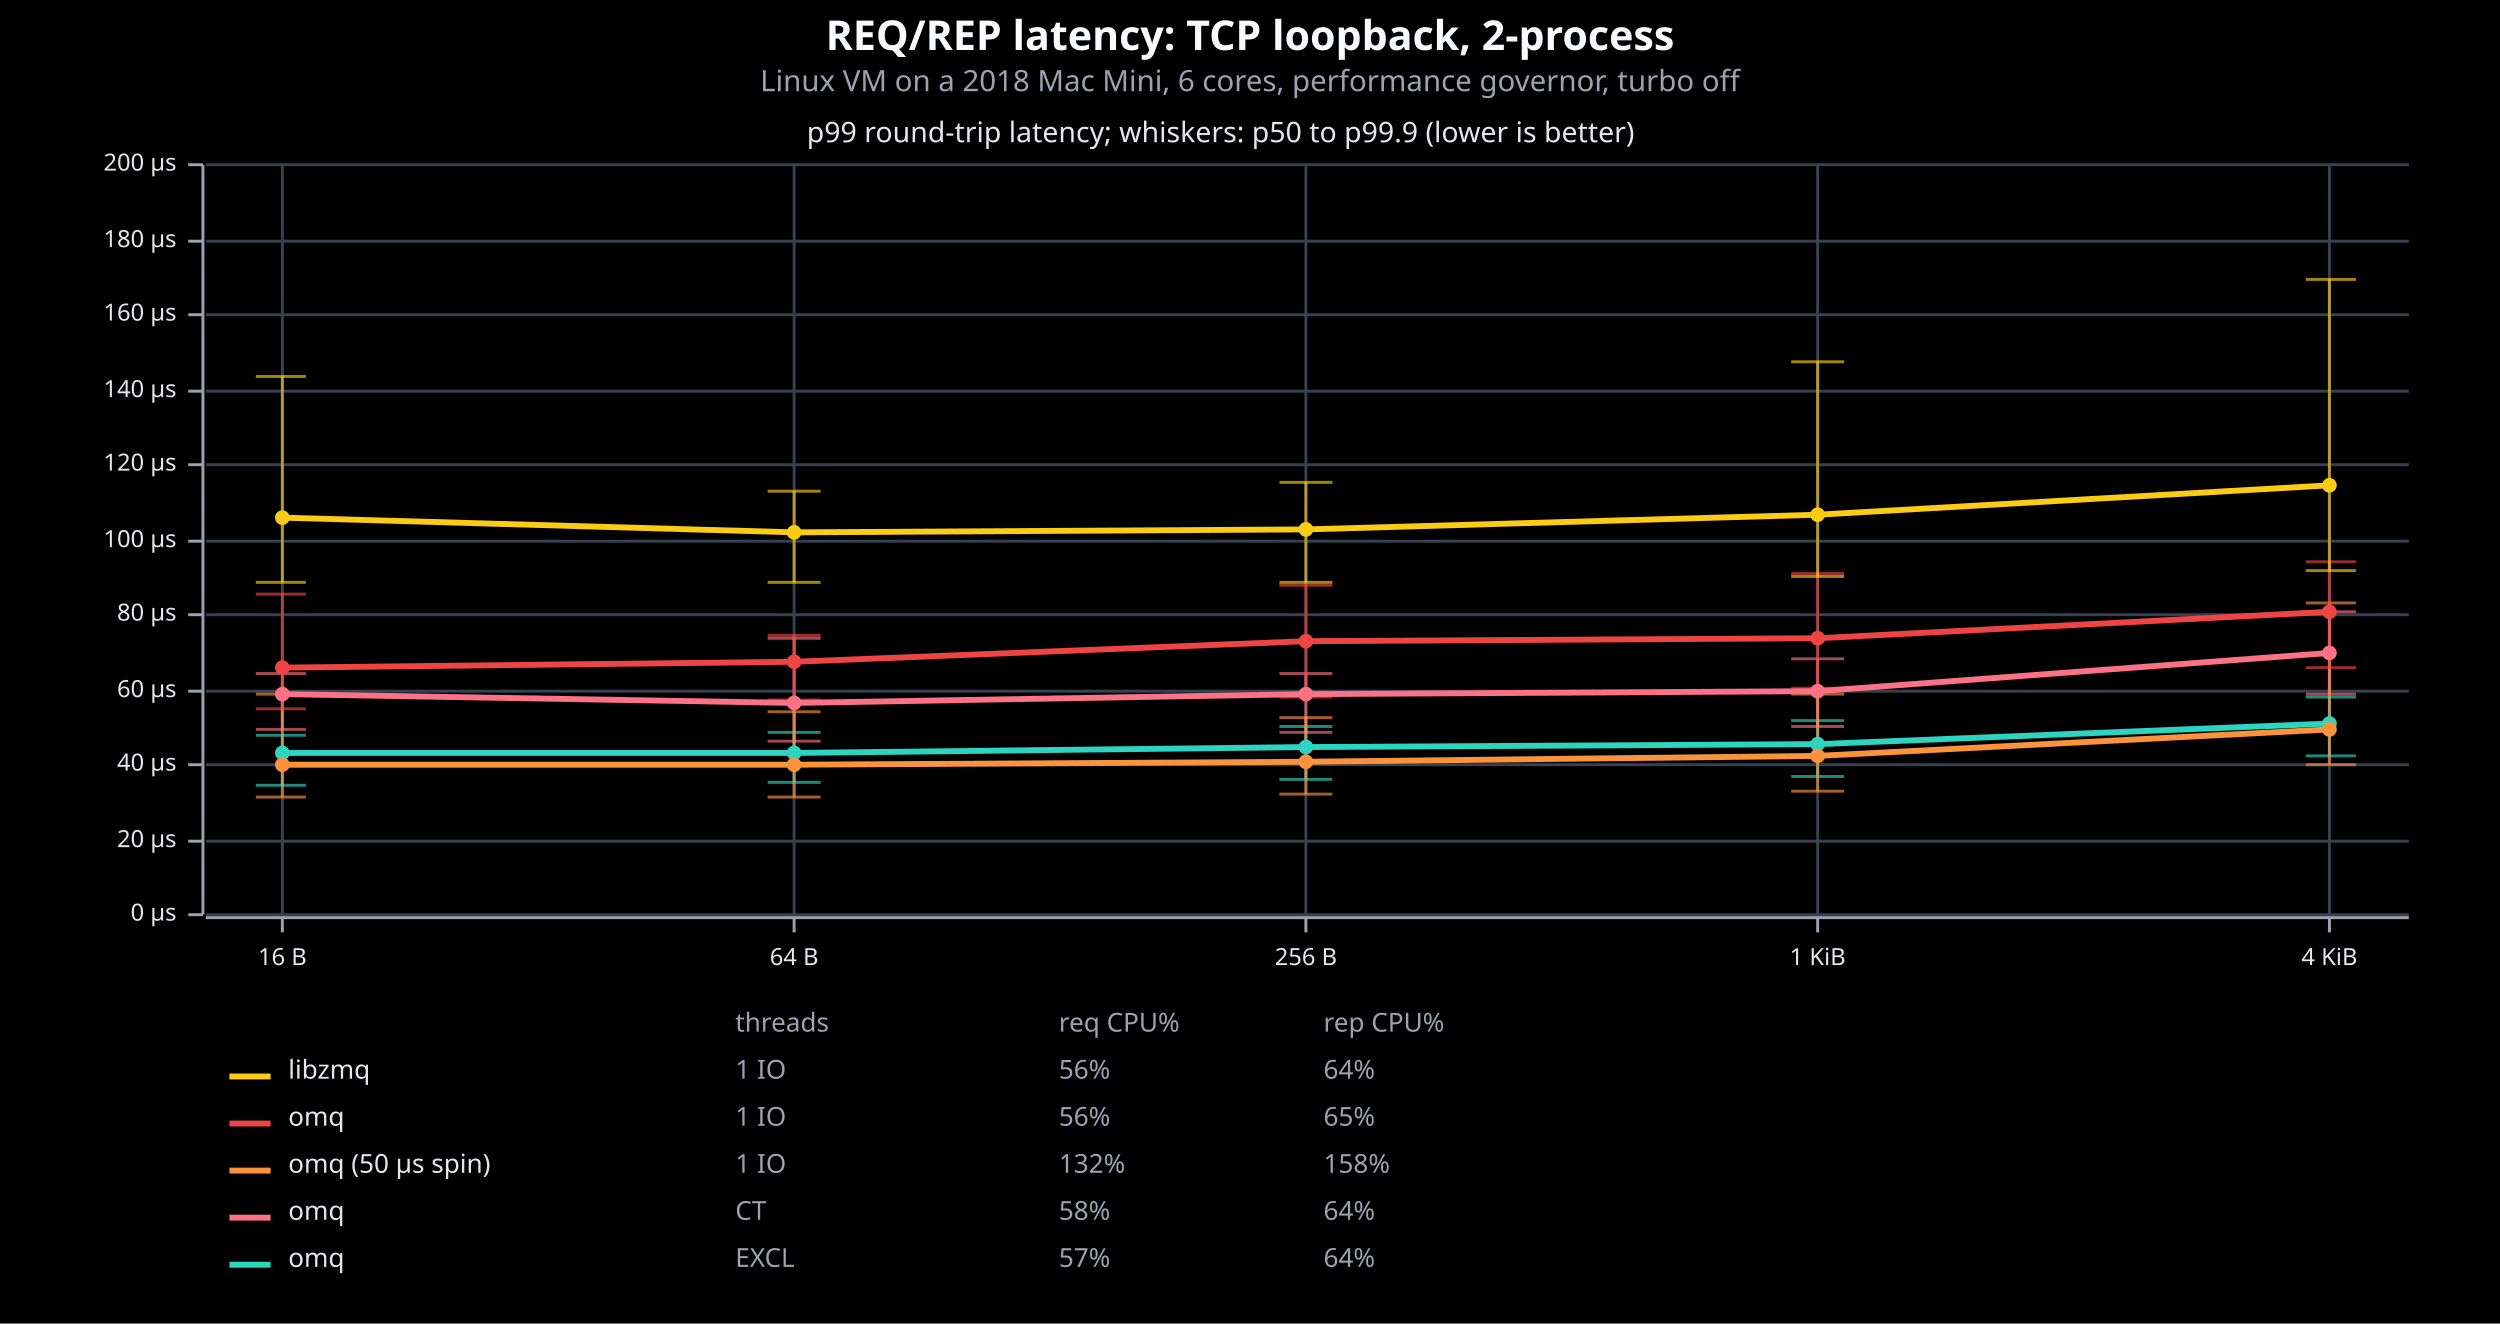
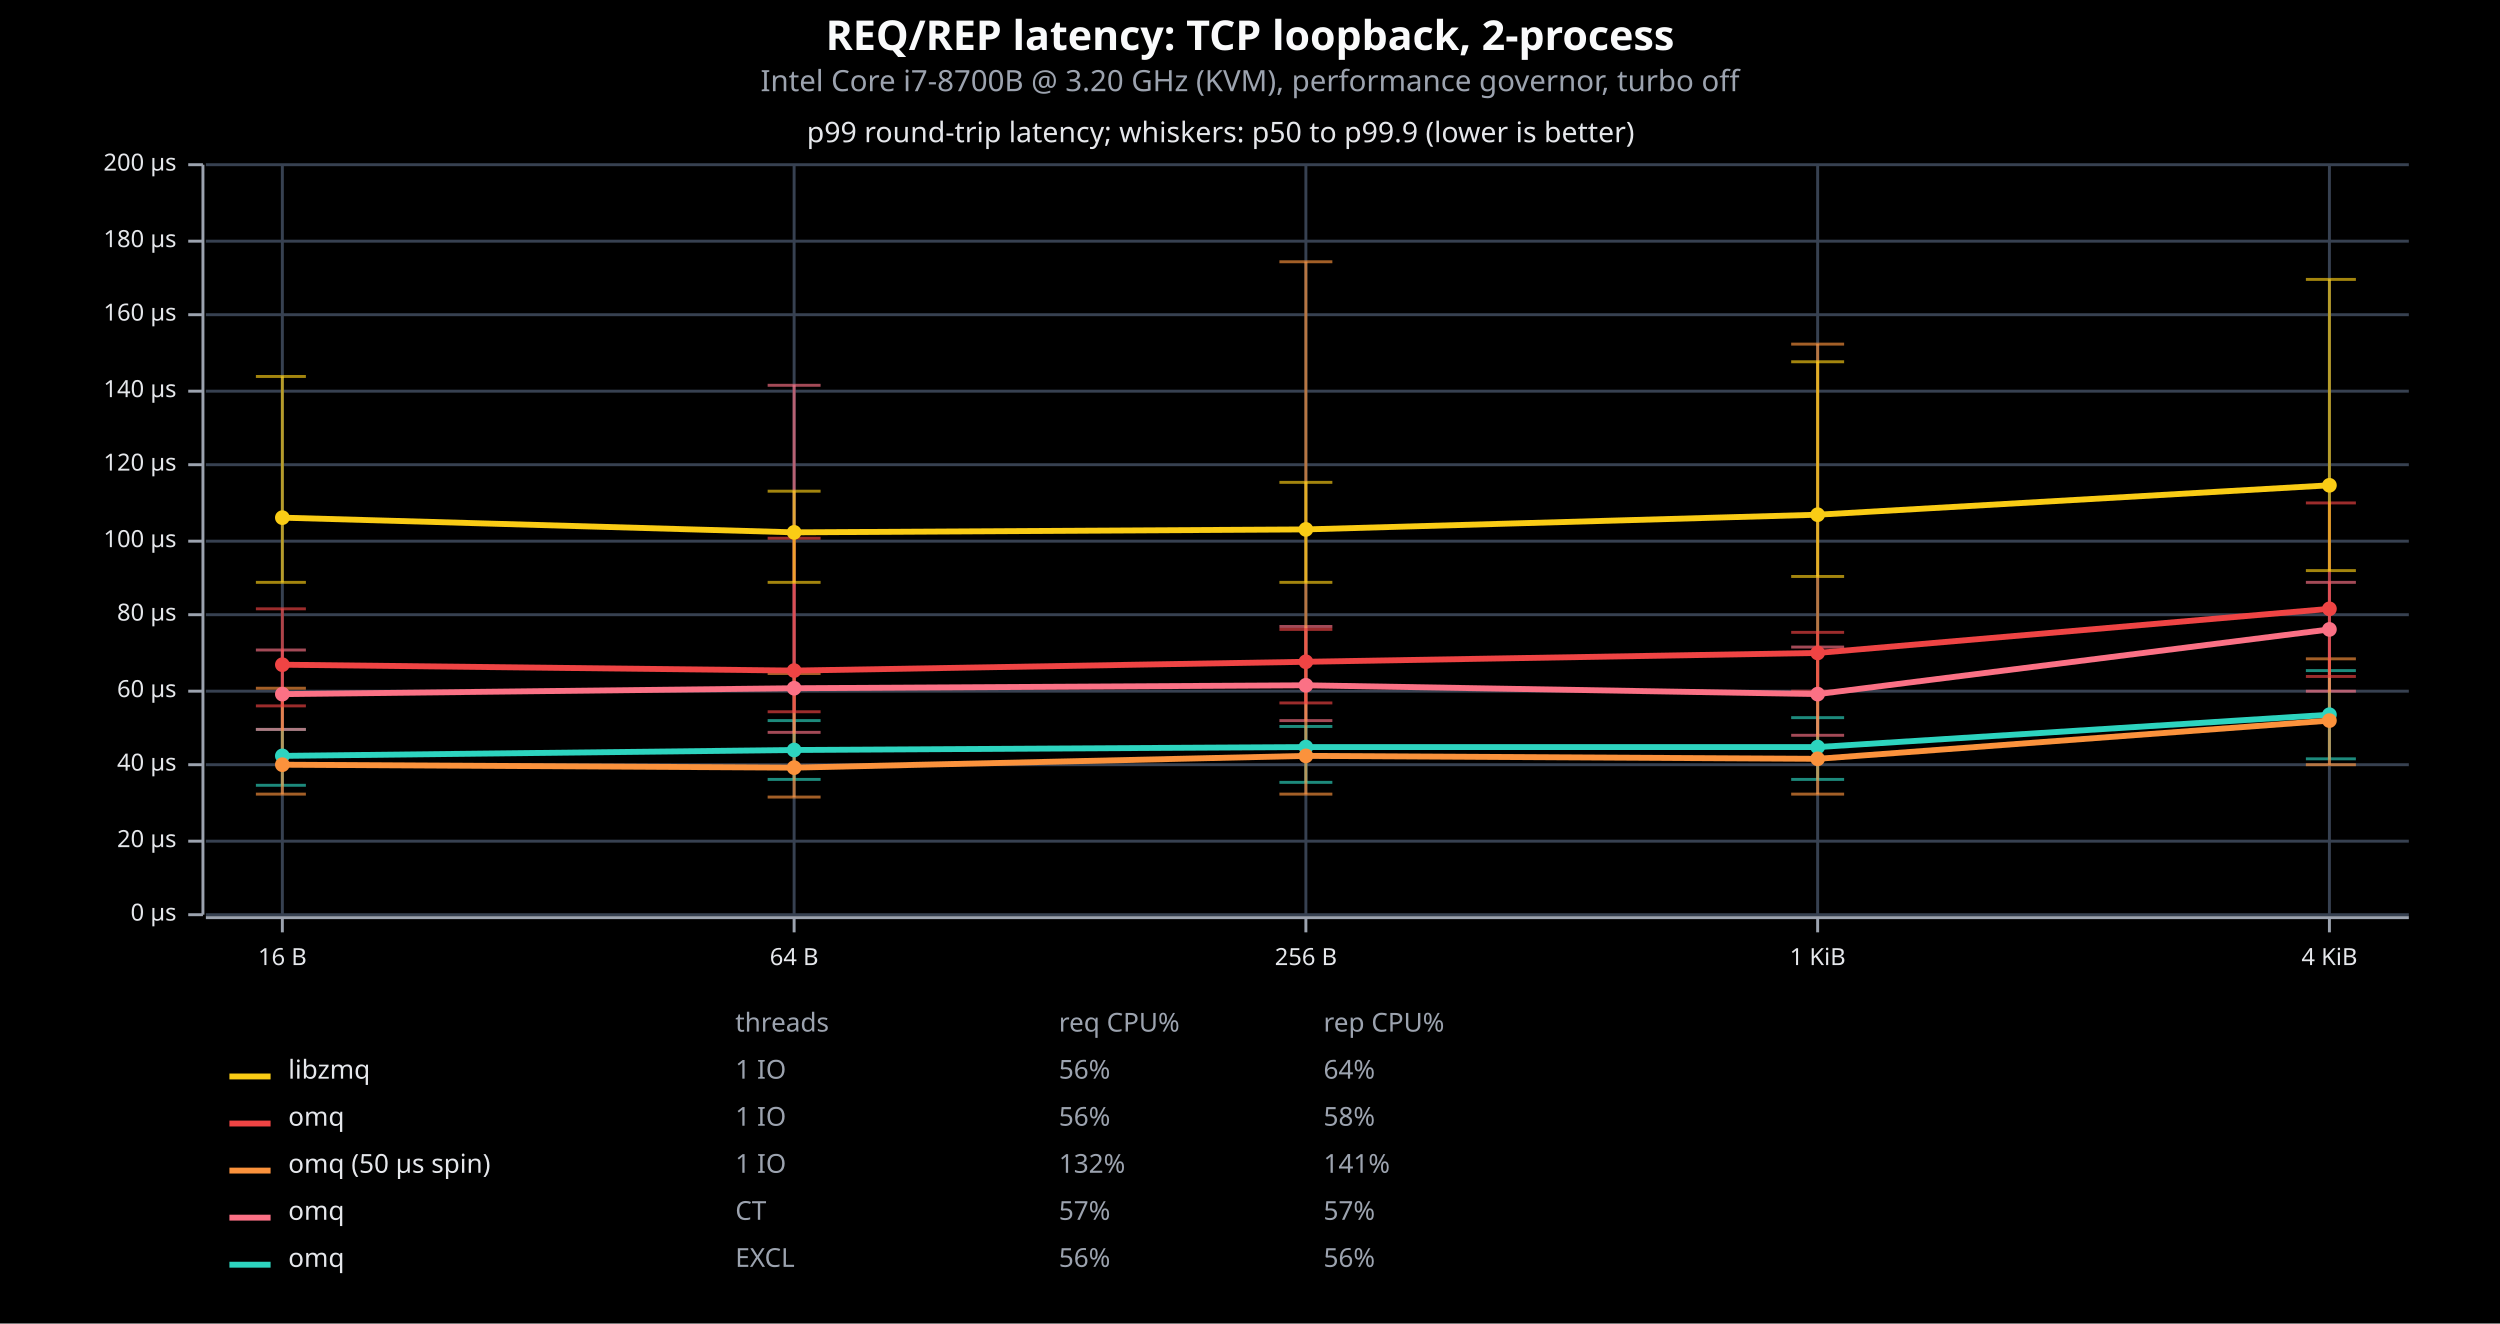
<svg xmlns="http://www.w3.org/2000/svg" viewBox="0 0 850 450" font-family="system-ui, -apple-system, sans-serif">
  <rect x="0" y="0" width="850" height="450" opacity="1" fill="#000000" stroke="none" />
  <text x="425" y="17" text-anchor="middle" font-family="sans-serif" font-size="14" font-weight="bold" fill="#F9FAFB">REQ/REP latency: TCP loopback, 2-process</text>
-   <text x="425" y="31" text-anchor="middle" font-family="sans-serif" font-size="10" fill="#9CA3AF">Linux VM on a 2018 Mac Mini, 6 cores, performance governor, turbo off</text>
+   <text x="425" y="31" text-anchor="middle" font-family="sans-serif" font-size="10" fill="#9CA3AF">Intel Core i7-8700B @ 3.20 GHz (KVM), performance governor, turbo off</text>
  <text x="415" y="41" dy="0.76em" text-anchor="middle" font-family="sans-serif" font-size="9.677" opacity="1" fill="#E5E7EB">
p99 round-trip latency; whiskers: p50 to p99.9 (lower is better)
</text>
  <line opacity="1" stroke="#374151" stroke-width="1" x1="96" y1="311" x2="96" y2="56" />
  <line opacity="1" stroke="#374151" stroke-width="1" x1="270" y1="311" x2="270" y2="56" />
  <line opacity="1" stroke="#374151" stroke-width="1" x1="444" y1="311" x2="444" y2="56" />
  <line opacity="1" stroke="#374151" stroke-width="1" x1="618" y1="311" x2="618" y2="56" />
  <line opacity="1" stroke="#374151" stroke-width="1" x1="792" y1="311" x2="792" y2="56" />
  <line opacity="1" stroke="#374151" stroke-width="1" x1="70" y1="311" x2="819" y2="311" />
  <line opacity="1" stroke="#374151" stroke-width="1" x1="70" y1="286" x2="819" y2="286" />
  <line opacity="1" stroke="#374151" stroke-width="1" x1="70" y1="260" x2="819" y2="260" />
  <line opacity="1" stroke="#374151" stroke-width="1" x1="70" y1="235" x2="819" y2="235" />
  <line opacity="1" stroke="#374151" stroke-width="1" x1="70" y1="209" x2="819" y2="209" />
  <line opacity="1" stroke="#374151" stroke-width="1" x1="70" y1="184" x2="819" y2="184" />
  <line opacity="1" stroke="#374151" stroke-width="1" x1="70" y1="158" x2="819" y2="158" />
  <line opacity="1" stroke="#374151" stroke-width="1" x1="70" y1="133" x2="819" y2="133" />
  <line opacity="1" stroke="#374151" stroke-width="1" x1="70" y1="107" x2="819" y2="107" />
  <line opacity="1" stroke="#374151" stroke-width="1" x1="70" y1="82" x2="819" y2="82" />
  <line opacity="1" stroke="#374151" stroke-width="1" x1="70" y1="56" x2="819" y2="56" />
  <polyline fill="none" opacity="1" stroke="#9CA3AF" stroke-width="1" points="69,56 69,311 " />
  <text x="60" y="311" dy="0.5ex" text-anchor="end" font-family="sans-serif" font-size="8.065" opacity="1" fill="#E5E7EB">
0 μs
</text>
  <polyline fill="none" opacity="1" stroke="#9CA3AF" stroke-width="1" points="64,311 69,311 " />
  <text x="60" y="286" dy="0.5ex" text-anchor="end" font-family="sans-serif" font-size="8.065" opacity="1" fill="#E5E7EB">
20 μs
</text>
  <polyline fill="none" opacity="1" stroke="#9CA3AF" stroke-width="1" points="64,286 69,286 " />
  <text x="60" y="260" dy="0.5ex" text-anchor="end" font-family="sans-serif" font-size="8.065" opacity="1" fill="#E5E7EB">
40 μs
</text>
  <polyline fill="none" opacity="1" stroke="#9CA3AF" stroke-width="1" points="64,260 69,260 " />
  <text x="60" y="235" dy="0.5ex" text-anchor="end" font-family="sans-serif" font-size="8.065" opacity="1" fill="#E5E7EB">
60 μs
</text>
  <polyline fill="none" opacity="1" stroke="#9CA3AF" stroke-width="1" points="64,235 69,235 " />
  <text x="60" y="209" dy="0.5ex" text-anchor="end" font-family="sans-serif" font-size="8.065" opacity="1" fill="#E5E7EB">
80 μs
</text>
  <polyline fill="none" opacity="1" stroke="#9CA3AF" stroke-width="1" points="64,209 69,209 " />
  <text x="60" y="184" dy="0.5ex" text-anchor="end" font-family="sans-serif" font-size="8.065" opacity="1" fill="#E5E7EB">
100 μs
</text>
  <polyline fill="none" opacity="1" stroke="#9CA3AF" stroke-width="1" points="64,184 69,184 " />
  <text x="60" y="158" dy="0.5ex" text-anchor="end" font-family="sans-serif" font-size="8.065" opacity="1" fill="#E5E7EB">
120 μs
</text>
  <polyline fill="none" opacity="1" stroke="#9CA3AF" stroke-width="1" points="64,158 69,158 " />
  <text x="60" y="133" dy="0.5ex" text-anchor="end" font-family="sans-serif" font-size="8.065" opacity="1" fill="#E5E7EB">
140 μs
</text>
  <polyline fill="none" opacity="1" stroke="#9CA3AF" stroke-width="1" points="64,133 69,133 " />
  <text x="60" y="107" dy="0.5ex" text-anchor="end" font-family="sans-serif" font-size="8.065" opacity="1" fill="#E5E7EB">
160 μs
</text>
  <polyline fill="none" opacity="1" stroke="#9CA3AF" stroke-width="1" points="64,107 69,107 " />
  <text x="60" y="82" dy="0.5ex" text-anchor="end" font-family="sans-serif" font-size="8.065" opacity="1" fill="#E5E7EB">
180 μs
</text>
  <polyline fill="none" opacity="1" stroke="#9CA3AF" stroke-width="1" points="64,82 69,82 " />
  <text x="60" y="56" dy="0.5ex" text-anchor="end" font-family="sans-serif" font-size="8.065" opacity="1" fill="#E5E7EB">
200 μs
</text>
  <polyline fill="none" opacity="1" stroke="#9CA3AF" stroke-width="1" points="64,56 69,56 " />
  <polyline fill="none" opacity="1" stroke="#9CA3AF" stroke-width="1" points="70,312 819,312 " />
  <text x="96" y="322" dy="0.76em" text-anchor="middle" font-family="sans-serif" font-size="8.065" opacity="1" fill="#E5E7EB">
16 B
</text>
  <polyline fill="none" opacity="1" stroke="#9CA3AF" stroke-width="1" points="96,312 96,317 " />
  <text x="270" y="322" dy="0.76em" text-anchor="middle" font-family="sans-serif" font-size="8.065" opacity="1" fill="#E5E7EB">
64 B
</text>
  <polyline fill="none" opacity="1" stroke="#9CA3AF" stroke-width="1" points="270,312 270,317 " />
  <text x="444" y="322" dy="0.76em" text-anchor="middle" font-family="sans-serif" font-size="8.065" opacity="1" fill="#E5E7EB">
256 B
</text>
  <polyline fill="none" opacity="1" stroke="#9CA3AF" stroke-width="1" points="444,312 444,317 " />
  <text x="618" y="322" dy="0.76em" text-anchor="middle" font-family="sans-serif" font-size="8.065" opacity="1" fill="#E5E7EB">
1 KiB
</text>
  <polyline fill="none" opacity="1" stroke="#9CA3AF" stroke-width="1" points="618,312 618,317 " />
  <text x="792" y="322" dy="0.76em" text-anchor="middle" font-family="sans-serif" font-size="8.065" opacity="1" fill="#E5E7EB">
4 KiB
</text>
  <polyline fill="none" opacity="1" stroke="#9CA3AF" stroke-width="1" points="792,312 792,317 " />
-   <polyline fill="none" opacity="0.65" stroke="#2DD4BF" stroke-width="1" points="96,267 96,250 " />
+   <polyline fill="none" opacity="0.65" stroke="#2DD4BF" stroke-width="1" points="96,267 96,248 " />
  <polyline fill="none" opacity="0.65" stroke="#2DD4BF" stroke-width="1" points="87,267 104,267 " />
-   <polyline fill="none" opacity="0.65" stroke="#2DD4BF" stroke-width="1" points="87,250 104,250 " />
-   <polyline fill="none" opacity="0.65" stroke="#2DD4BF" stroke-width="1" points="270,266 270,249 " />
-   <polyline fill="none" opacity="0.65" stroke="#2DD4BF" stroke-width="1" points="261,266 279,266 " />
-   <polyline fill="none" opacity="0.65" stroke="#2DD4BF" stroke-width="1" points="261,249 279,249 " />
-   <polyline fill="none" opacity="0.65" stroke="#2DD4BF" stroke-width="1" points="444,265 444,247 " />
-   <polyline fill="none" opacity="0.65" stroke="#2DD4BF" stroke-width="1" points="435,265 453,265 " />
+   <polyline fill="none" opacity="0.65" stroke="#2DD4BF" stroke-width="1" points="87,248 104,248 " />
+   <polyline fill="none" opacity="0.65" stroke="#2DD4BF" stroke-width="1" points="270,265 270,245 " />
+   <polyline fill="none" opacity="0.65" stroke="#2DD4BF" stroke-width="1" points="261,265 279,265 " />
+   <polyline fill="none" opacity="0.65" stroke="#2DD4BF" stroke-width="1" points="261,245 279,245 " />
+   <polyline fill="none" opacity="0.65" stroke="#2DD4BF" stroke-width="1" points="444,266 444,247 " />
+   <polyline fill="none" opacity="0.65" stroke="#2DD4BF" stroke-width="1" points="435,266 453,266 " />
  <polyline fill="none" opacity="0.65" stroke="#2DD4BF" stroke-width="1" points="435,247 453,247 " />
-   <polyline fill="none" opacity="0.65" stroke="#2DD4BF" stroke-width="1" points="618,264 618,245 " />
-   <polyline fill="none" opacity="0.65" stroke="#2DD4BF" stroke-width="1" points="609,264 627,264 " />
-   <polyline fill="none" opacity="0.65" stroke="#2DD4BF" stroke-width="1" points="609,245 627,245 " />
-   <polyline fill="none" opacity="0.65" stroke="#2DD4BF" stroke-width="1" points="792,257 792,237 " />
-   <polyline fill="none" opacity="0.65" stroke="#2DD4BF" stroke-width="1" points="784,257 801,257 " />
-   <polyline fill="none" opacity="0.65" stroke="#2DD4BF" stroke-width="1" points="784,237 801,237 " />
-   <polyline fill="none" opacity="0.65" stroke="#FB7185" stroke-width="1" points="96,248 96,229 " />
+   <polyline fill="none" opacity="0.65" stroke="#2DD4BF" stroke-width="1" points="618,265 618,244 " />
+   <polyline fill="none" opacity="0.65" stroke="#2DD4BF" stroke-width="1" points="609,265 627,265 " />
+   <polyline fill="none" opacity="0.65" stroke="#2DD4BF" stroke-width="1" points="609,244 627,244 " />
+   <polyline fill="none" opacity="0.65" stroke="#2DD4BF" stroke-width="1" points="792,258 792,228 " />
+   <polyline fill="none" opacity="0.65" stroke="#2DD4BF" stroke-width="1" points="784,258 801,258 " />
+   <polyline fill="none" opacity="0.65" stroke="#2DD4BF" stroke-width="1" points="784,228 801,228 " />
+   <polyline fill="none" opacity="0.65" stroke="#FB7185" stroke-width="1" points="96,248 96,221 " />
  <polyline fill="none" opacity="0.65" stroke="#FB7185" stroke-width="1" points="87,248 104,248 " />
-   <polyline fill="none" opacity="0.65" stroke="#FB7185" stroke-width="1" points="87,229 104,229 " />
-   <polyline fill="none" opacity="0.65" stroke="#FB7185" stroke-width="1" points="270,252 270,217 " />
-   <polyline fill="none" opacity="0.65" stroke="#FB7185" stroke-width="1" points="261,252 279,252 " />
-   <polyline fill="none" opacity="0.65" stroke="#FB7185" stroke-width="1" points="261,217 279,217 " />
-   <polyline fill="none" opacity="0.65" stroke="#FB7185" stroke-width="1" points="444,249 444,229 " />
-   <polyline fill="none" opacity="0.65" stroke="#FB7185" stroke-width="1" points="435,249 453,249 " />
-   <polyline fill="none" opacity="0.65" stroke="#FB7185" stroke-width="1" points="435,229 453,229 " />
-   <polyline fill="none" opacity="0.65" stroke="#FB7185" stroke-width="1" points="618,247 618,224 " />
-   <polyline fill="none" opacity="0.65" stroke="#FB7185" stroke-width="1" points="609,247 627,247 " />
-   <polyline fill="none" opacity="0.65" stroke="#FB7185" stroke-width="1" points="609,224 627,224 " />
-   <polyline fill="none" opacity="0.65" stroke="#FB7185" stroke-width="1" points="792,236 792,208 " />
-   <polyline fill="none" opacity="0.65" stroke="#FB7185" stroke-width="1" points="784,236 801,236 " />
-   <polyline fill="none" opacity="0.65" stroke="#FB7185" stroke-width="1" points="784,208 801,208 " />
-   <polyline fill="none" opacity="0.65" stroke="#FB923C" stroke-width="1" points="96,271 96,236 " />
-   <polyline fill="none" opacity="0.65" stroke="#FB923C" stroke-width="1" points="87,271 104,271 " />
-   <polyline fill="none" opacity="0.65" stroke="#FB923C" stroke-width="1" points="87,236 104,236 " />
-   <polyline fill="none" opacity="0.65" stroke="#FB923C" stroke-width="1" points="270,271 270,242 " />
+   <polyline fill="none" opacity="0.65" stroke="#FB7185" stroke-width="1" points="87,221 104,221 " />
+   <polyline fill="none" opacity="0.65" stroke="#FB7185" stroke-width="1" points="270,249 270,131 " />
+   <polyline fill="none" opacity="0.65" stroke="#FB7185" stroke-width="1" points="261,249 279,249 " />
+   <polyline fill="none" opacity="0.65" stroke="#FB7185" stroke-width="1" points="261,131 279,131 " />
+   <polyline fill="none" opacity="0.65" stroke="#FB7185" stroke-width="1" points="444,245 444,213 " />
+   <polyline fill="none" opacity="0.65" stroke="#FB7185" stroke-width="1" points="435,245 453,245 " />
+   <polyline fill="none" opacity="0.65" stroke="#FB7185" stroke-width="1" points="435,213 453,213 " />
+   <polyline fill="none" opacity="0.65" stroke="#FB7185" stroke-width="1" points="618,250 618,220 " />
+   <polyline fill="none" opacity="0.65" stroke="#FB7185" stroke-width="1" points="609,250 627,250 " />
+   <polyline fill="none" opacity="0.65" stroke="#FB7185" stroke-width="1" points="609,220 627,220 " />
+   <polyline fill="none" opacity="0.65" stroke="#FB7185" stroke-width="1" points="792,235 792,198 " />
+   <polyline fill="none" opacity="0.65" stroke="#FB7185" stroke-width="1" points="784,235 801,235 " />
+   <polyline fill="none" opacity="0.65" stroke="#FB7185" stroke-width="1" points="784,198 801,198 " />
+   <polyline fill="none" opacity="0.65" stroke="#FB923C" stroke-width="1" points="96,270 96,234 " />
+   <polyline fill="none" opacity="0.65" stroke="#FB923C" stroke-width="1" points="87,270 104,270 " />
+   <polyline fill="none" opacity="0.65" stroke="#FB923C" stroke-width="1" points="87,234 104,234 " />
+   <polyline fill="none" opacity="0.65" stroke="#FB923C" stroke-width="1" points="270,271 270,229 " />
  <polyline fill="none" opacity="0.65" stroke="#FB923C" stroke-width="1" points="261,271 279,271 " />
-   <polyline fill="none" opacity="0.65" stroke="#FB923C" stroke-width="1" points="261,242 279,242 " />
-   <polyline fill="none" opacity="0.65" stroke="#FB923C" stroke-width="1" points="444,270 444,244 " />
+   <polyline fill="none" opacity="0.65" stroke="#FB923C" stroke-width="1" points="261,229 279,229 " />
+   <polyline fill="none" opacity="0.65" stroke="#FB923C" stroke-width="1" points="444,270 444,89 " />
  <polyline fill="none" opacity="0.65" stroke="#FB923C" stroke-width="1" points="435,270 453,270 " />
-   <polyline fill="none" opacity="0.65" stroke="#FB923C" stroke-width="1" points="435,244 453,244 " />
-   <polyline fill="none" opacity="0.65" stroke="#FB923C" stroke-width="1" points="618,269 618,236 " />
-   <polyline fill="none" opacity="0.65" stroke="#FB923C" stroke-width="1" points="609,269 627,269 " />
-   <polyline fill="none" opacity="0.65" stroke="#FB923C" stroke-width="1" points="609,236 627,236 " />
-   <polyline fill="none" opacity="0.65" stroke="#FB923C" stroke-width="1" points="792,260 792,205 " />
+   <polyline fill="none" opacity="0.65" stroke="#FB923C" stroke-width="1" points="435,89 453,89 " />
+   <polyline fill="none" opacity="0.65" stroke="#FB923C" stroke-width="1" points="618,270 618,117 " />
+   <polyline fill="none" opacity="0.65" stroke="#FB923C" stroke-width="1" points="609,270 627,270 " />
+   <polyline fill="none" opacity="0.65" stroke="#FB923C" stroke-width="1" points="609,117 627,117 " />
+   <polyline fill="none" opacity="0.65" stroke="#FB923C" stroke-width="1" points="792,260 792,224 " />
  <polyline fill="none" opacity="0.65" stroke="#FB923C" stroke-width="1" points="784,260 801,260 " />
-   <polyline fill="none" opacity="0.65" stroke="#FB923C" stroke-width="1" points="784,205 801,205 " />
-   <polyline fill="none" opacity="0.65" stroke="#EF4444" stroke-width="1" points="96,241 96,202 " />
-   <polyline fill="none" opacity="0.65" stroke="#EF4444" stroke-width="1" points="87,241 104,241 " />
-   <polyline fill="none" opacity="0.65" stroke="#EF4444" stroke-width="1" points="87,202 104,202 " />
-   <polyline fill="none" opacity="0.65" stroke="#EF4444" stroke-width="1" points="270,238 270,216 " />
-   <polyline fill="none" opacity="0.65" stroke="#EF4444" stroke-width="1" points="261,238 279,238 " />
-   <polyline fill="none" opacity="0.65" stroke="#EF4444" stroke-width="1" points="261,216 279,216 " />
-   <polyline fill="none" opacity="0.65" stroke="#EF4444" stroke-width="1" points="444,237 444,199 " />
-   <polyline fill="none" opacity="0.65" stroke="#EF4444" stroke-width="1" points="435,237 453,237 " />
-   <polyline fill="none" opacity="0.65" stroke="#EF4444" stroke-width="1" points="435,199 453,199 " />
-   <polyline fill="none" opacity="0.65" stroke="#EF4444" stroke-width="1" points="618,234 618,195 " />
-   <polyline fill="none" opacity="0.65" stroke="#EF4444" stroke-width="1" points="609,234 627,234 " />
-   <polyline fill="none" opacity="0.65" stroke="#EF4444" stroke-width="1" points="609,195 627,195 " />
-   <polyline fill="none" opacity="0.65" stroke="#EF4444" stroke-width="1" points="792,227 792,191 " />
-   <polyline fill="none" opacity="0.65" stroke="#EF4444" stroke-width="1" points="784,227 801,227 " />
-   <polyline fill="none" opacity="0.65" stroke="#EF4444" stroke-width="1" points="784,191 801,191 " />
+   <polyline fill="none" opacity="0.65" stroke="#FB923C" stroke-width="1" points="784,224 801,224 " />
+   <polyline fill="none" opacity="0.65" stroke="#EF4444" stroke-width="1" points="96,240 96,207 " />
+   <polyline fill="none" opacity="0.65" stroke="#EF4444" stroke-width="1" points="87,240 104,240 " />
+   <polyline fill="none" opacity="0.65" stroke="#EF4444" stroke-width="1" points="87,207 104,207 " />
+   <polyline fill="none" opacity="0.65" stroke="#EF4444" stroke-width="1" points="270,242 270,183 " />
+   <polyline fill="none" opacity="0.65" stroke="#EF4444" stroke-width="1" points="261,242 279,242 " />
+   <polyline fill="none" opacity="0.65" stroke="#EF4444" stroke-width="1" points="261,183 279,183 " />
+   <polyline fill="none" opacity="0.65" stroke="#EF4444" stroke-width="1" points="444,239 444,214 " />
+   <polyline fill="none" opacity="0.65" stroke="#EF4444" stroke-width="1" points="435,239 453,239 " />
+   <polyline fill="none" opacity="0.65" stroke="#EF4444" stroke-width="1" points="435,214 453,214 " />
+   <polyline fill="none" opacity="0.65" stroke="#EF4444" stroke-width="1" points="618,235 618,215 " />
+   <polyline fill="none" opacity="0.65" stroke="#EF4444" stroke-width="1" points="609,235 627,235 " />
+   <polyline fill="none" opacity="0.65" stroke="#EF4444" stroke-width="1" points="609,215 627,215 " />
+   <polyline fill="none" opacity="0.65" stroke="#EF4444" stroke-width="1" points="792,230 792,171 " />
+   <polyline fill="none" opacity="0.65" stroke="#EF4444" stroke-width="1" points="784,230 801,230 " />
+   <polyline fill="none" opacity="0.65" stroke="#EF4444" stroke-width="1" points="784,171 801,171 " />
  <polyline fill="none" opacity="0.65" stroke="#FACC15" stroke-width="1" points="96,198 96,128 " />
  <polyline fill="none" opacity="0.65" stroke="#FACC15" stroke-width="1" points="87,198 104,198 " />
  <polyline fill="none" opacity="0.65" stroke="#FACC15" stroke-width="1" points="87,128 104,128 " />
  <polyline fill="none" opacity="0.65" stroke="#FACC15" stroke-width="1" points="270,198 270,167 " />
  <polyline fill="none" opacity="0.65" stroke="#FACC15" stroke-width="1" points="261,198 279,198 " />
  <polyline fill="none" opacity="0.65" stroke="#FACC15" stroke-width="1" points="261,167 279,167 " />
  <polyline fill="none" opacity="0.65" stroke="#FACC15" stroke-width="1" points="444,198 444,164 " />
  <polyline fill="none" opacity="0.65" stroke="#FACC15" stroke-width="1" points="435,198 453,198 " />
  <polyline fill="none" opacity="0.65" stroke="#FACC15" stroke-width="1" points="435,164 453,164 " />
  <polyline fill="none" opacity="0.65" stroke="#FACC15" stroke-width="1" points="618,196 618,123 " />
  <polyline fill="none" opacity="0.65" stroke="#FACC15" stroke-width="1" points="609,196 627,196 " />
  <polyline fill="none" opacity="0.65" stroke="#FACC15" stroke-width="1" points="609,123 627,123 " />
  <polyline fill="none" opacity="0.65" stroke="#FACC15" stroke-width="1" points="792,194 792,95 " />
  <polyline fill="none" opacity="0.65" stroke="#FACC15" stroke-width="1" points="784,194 801,194 " />
  <polyline fill="none" opacity="0.65" stroke="#FACC15" stroke-width="1" points="784,95 801,95 " />
-   <polyline fill="none" opacity="1" stroke="#2DD4BF" stroke-width="2" points="96,256 270,256 444,254 618,253 792,246 " />
-   <circle cx="96" cy="256" r="2.5" opacity="1" fill="#2DD4BF" stroke="none" stroke-width="1" />
-   <circle cx="270" cy="256" r="2.5" opacity="1" fill="#2DD4BF" stroke="none" stroke-width="1" />
+   <polyline fill="none" opacity="1" stroke="#2DD4BF" stroke-width="2" points="96,257 270,255 444,254 618,254 792,243 " />
+   <circle cx="96" cy="257" r="2.5" opacity="1" fill="#2DD4BF" stroke="none" stroke-width="1" />
+   <circle cx="270" cy="255" r="2.5" opacity="1" fill="#2DD4BF" stroke="none" stroke-width="1" />
  <circle cx="444" cy="254" r="2.5" opacity="1" fill="#2DD4BF" stroke="none" stroke-width="1" />
-   <circle cx="618" cy="253" r="2.5" opacity="1" fill="#2DD4BF" stroke="none" stroke-width="1" />
-   <circle cx="792" cy="246" r="2.5" opacity="1" fill="#2DD4BF" stroke="none" stroke-width="1" />
-   <polyline fill="none" opacity="1" stroke="#FB7185" stroke-width="2" points="96,236 270,239 444,236 618,235 792,222 " />
+   <circle cx="618" cy="254" r="2.5" opacity="1" fill="#2DD4BF" stroke="none" stroke-width="1" />
+   <circle cx="792" cy="243" r="2.5" opacity="1" fill="#2DD4BF" stroke="none" stroke-width="1" />
+   <polyline fill="none" opacity="1" stroke="#FB7185" stroke-width="2" points="96,236 270,234 444,233 618,236 792,214 " />
  <circle cx="96" cy="236" r="2.5" opacity="1" fill="#FB7185" stroke="none" stroke-width="1" />
-   <circle cx="270" cy="239" r="2.5" opacity="1" fill="#FB7185" stroke="none" stroke-width="1" />
-   <circle cx="444" cy="236" r="2.5" opacity="1" fill="#FB7185" stroke="none" stroke-width="1" />
-   <circle cx="618" cy="235" r="2.5" opacity="1" fill="#FB7185" stroke="none" stroke-width="1" />
-   <circle cx="792" cy="222" r="2.5" opacity="1" fill="#FB7185" stroke="none" stroke-width="1" />
-   <polyline fill="none" opacity="1" stroke="#FB923C" stroke-width="2" points="96,260 270,260 444,259 618,257 792,248 " />
+   <circle cx="270" cy="234" r="2.5" opacity="1" fill="#FB7185" stroke="none" stroke-width="1" />
+   <circle cx="444" cy="233" r="2.5" opacity="1" fill="#FB7185" stroke="none" stroke-width="1" />
+   <circle cx="618" cy="236" r="2.5" opacity="1" fill="#FB7185" stroke="none" stroke-width="1" />
+   <circle cx="792" cy="214" r="2.5" opacity="1" fill="#FB7185" stroke="none" stroke-width="1" />
+   <polyline fill="none" opacity="1" stroke="#FB923C" stroke-width="2" points="96,260 270,261 444,257 618,258 792,245 " />
  <circle cx="96" cy="260" r="2.5" opacity="1" fill="#FB923C" stroke="none" stroke-width="1" />
-   <circle cx="270" cy="260" r="2.5" opacity="1" fill="#FB923C" stroke="none" stroke-width="1" />
-   <circle cx="444" cy="259" r="2.5" opacity="1" fill="#FB923C" stroke="none" stroke-width="1" />
-   <circle cx="618" cy="257" r="2.5" opacity="1" fill="#FB923C" stroke="none" stroke-width="1" />
-   <circle cx="792" cy="248" r="2.5" opacity="1" fill="#FB923C" stroke="none" stroke-width="1" />
-   <polyline fill="none" opacity="1" stroke="#EF4444" stroke-width="2" points="96,227 270,225 444,218 618,217 792,208 " />
-   <circle cx="96" cy="227" r="2.5" opacity="1" fill="#EF4444" stroke="none" stroke-width="1" />
-   <circle cx="270" cy="225" r="2.5" opacity="1" fill="#EF4444" stroke="none" stroke-width="1" />
-   <circle cx="444" cy="218" r="2.5" opacity="1" fill="#EF4444" stroke="none" stroke-width="1" />
-   <circle cx="618" cy="217" r="2.5" opacity="1" fill="#EF4444" stroke="none" stroke-width="1" />
-   <circle cx="792" cy="208" r="2.5" opacity="1" fill="#EF4444" stroke="none" stroke-width="1" />
+   <circle cx="270" cy="261" r="2.5" opacity="1" fill="#FB923C" stroke="none" stroke-width="1" />
+   <circle cx="444" cy="257" r="2.5" opacity="1" fill="#FB923C" stroke="none" stroke-width="1" />
+   <circle cx="618" cy="258" r="2.5" opacity="1" fill="#FB923C" stroke="none" stroke-width="1" />
+   <circle cx="792" cy="245" r="2.5" opacity="1" fill="#FB923C" stroke="none" stroke-width="1" />
+   <polyline fill="none" opacity="1" stroke="#EF4444" stroke-width="2" points="96,226 270,228 444,225 618,222 792,207 " />
+   <circle cx="96" cy="226" r="2.5" opacity="1" fill="#EF4444" stroke="none" stroke-width="1" />
+   <circle cx="270" cy="228" r="2.5" opacity="1" fill="#EF4444" stroke="none" stroke-width="1" />
+   <circle cx="444" cy="225" r="2.5" opacity="1" fill="#EF4444" stroke="none" stroke-width="1" />
+   <circle cx="618" cy="222" r="2.5" opacity="1" fill="#EF4444" stroke="none" stroke-width="1" />
+   <circle cx="792" cy="207" r="2.5" opacity="1" fill="#EF4444" stroke="none" stroke-width="1" />
  <polyline fill="none" opacity="1" stroke="#FACC15" stroke-width="2" points="96,176 270,181 444,180 618,175 792,165 " />
  <circle cx="96" cy="176" r="2.5" opacity="1" fill="#FACC15" stroke="none" stroke-width="1" />
  <circle cx="270" cy="181" r="2.5" opacity="1" fill="#FACC15" stroke="none" stroke-width="1" />
  <circle cx="444" cy="180" r="2.5" opacity="1" fill="#FACC15" stroke="none" stroke-width="1" />
  <circle cx="618" cy="175" r="2.5" opacity="1" fill="#FACC15" stroke="none" stroke-width="1" />
  <circle cx="792" cy="165" r="2.5" opacity="1" fill="#FACC15" stroke="none" stroke-width="1" />
  <text x="250" y="344" dy="0.76em" text-anchor="start" font-family="sans-serif" font-size="8.871" opacity="1" fill="#9CA3AF">
threads
</text>
  <text x="360" y="344" dy="0.76em" text-anchor="start" font-family="sans-serif" font-size="8.871" opacity="1" fill="#9CA3AF">
req CPU%
</text>
  <text x="450" y="344" dy="0.76em" text-anchor="start" font-family="sans-serif" font-size="8.871" opacity="1" fill="#9CA3AF">
rep CPU%
</text>
  <polyline fill="none" opacity="1" stroke="#FACC15" stroke-width="2" points="78,366 92,366 " />
  <text x="98" y="360" dy="0.76em" text-anchor="start" font-family="sans-serif" font-size="8.871" opacity="1" fill="#E5E7EB">
libzmq
</text>
  <text x="250" y="360" dy="0.76em" text-anchor="start" font-family="sans-serif" font-size="8.871" opacity="1" fill="#9CA3AF">
1 IO
</text>
  <text x="360" y="360" dy="0.76em" text-anchor="start" font-family="sans-serif" font-size="8.871" opacity="1" fill="#9CA3AF">
56%
</text>
  <text x="450" y="360" dy="0.76em" text-anchor="start" font-family="sans-serif" font-size="8.871" opacity="1" fill="#9CA3AF">
64%
</text>
  <polyline fill="none" opacity="1" stroke="#EF4444" stroke-width="2" points="78,382 92,382 " />
  <text x="98" y="376" dy="0.76em" text-anchor="start" font-family="sans-serif" font-size="8.871" opacity="1" fill="#E5E7EB">
omq
</text>
  <text x="250" y="376" dy="0.76em" text-anchor="start" font-family="sans-serif" font-size="8.871" opacity="1" fill="#9CA3AF">
1 IO
</text>
  <text x="360" y="376" dy="0.76em" text-anchor="start" font-family="sans-serif" font-size="8.871" opacity="1" fill="#9CA3AF">
56%
</text>
  <text x="450" y="376" dy="0.76em" text-anchor="start" font-family="sans-serif" font-size="8.871" opacity="1" fill="#9CA3AF">
- 65%
+ 58%
</text>
  <polyline fill="none" opacity="1" stroke="#FB923C" stroke-width="2" points="78,398 92,398 " />
  <text x="98" y="392" dy="0.76em" text-anchor="start" font-family="sans-serif" font-size="8.871" opacity="1" fill="#E5E7EB">
omq (50 μs spin)
</text>
  <text x="250" y="392" dy="0.76em" text-anchor="start" font-family="sans-serif" font-size="8.871" opacity="1" fill="#9CA3AF">
1 IO
</text>
  <text x="360" y="392" dy="0.76em" text-anchor="start" font-family="sans-serif" font-size="8.871" opacity="1" fill="#9CA3AF">
132%
</text>
  <text x="450" y="392" dy="0.76em" text-anchor="start" font-family="sans-serif" font-size="8.871" opacity="1" fill="#9CA3AF">
- 158%
+ 141%
</text>
  <polyline fill="none" opacity="1" stroke="#FB7185" stroke-width="2" points="78,414 92,414 " />
  <text x="98" y="408" dy="0.76em" text-anchor="start" font-family="sans-serif" font-size="8.871" opacity="1" fill="#E5E7EB">
omq
</text>
  <text x="250" y="408" dy="0.76em" text-anchor="start" font-family="sans-serif" font-size="8.871" opacity="1" fill="#9CA3AF">
CT
</text>
  <text x="360" y="408" dy="0.76em" text-anchor="start" font-family="sans-serif" font-size="8.871" opacity="1" fill="#9CA3AF">
- 58%
+ 57%
</text>
  <text x="450" y="408" dy="0.76em" text-anchor="start" font-family="sans-serif" font-size="8.871" opacity="1" fill="#9CA3AF">
- 64%
+ 57%
</text>
  <polyline fill="none" opacity="1" stroke="#2DD4BF" stroke-width="2" points="78,430 92,430 " />
  <text x="98" y="424" dy="0.76em" text-anchor="start" font-family="sans-serif" font-size="8.871" opacity="1" fill="#E5E7EB">
omq
</text>
  <text x="250" y="424" dy="0.76em" text-anchor="start" font-family="sans-serif" font-size="8.871" opacity="1" fill="#9CA3AF">
EXCL
</text>
  <text x="360" y="424" dy="0.76em" text-anchor="start" font-family="sans-serif" font-size="8.871" opacity="1" fill="#9CA3AF">
- 57%
+ 56%
</text>
  <text x="450" y="424" dy="0.76em" text-anchor="start" font-family="sans-serif" font-size="8.871" opacity="1" fill="#9CA3AF">
- 64%
+ 56%
</text>
</svg>
